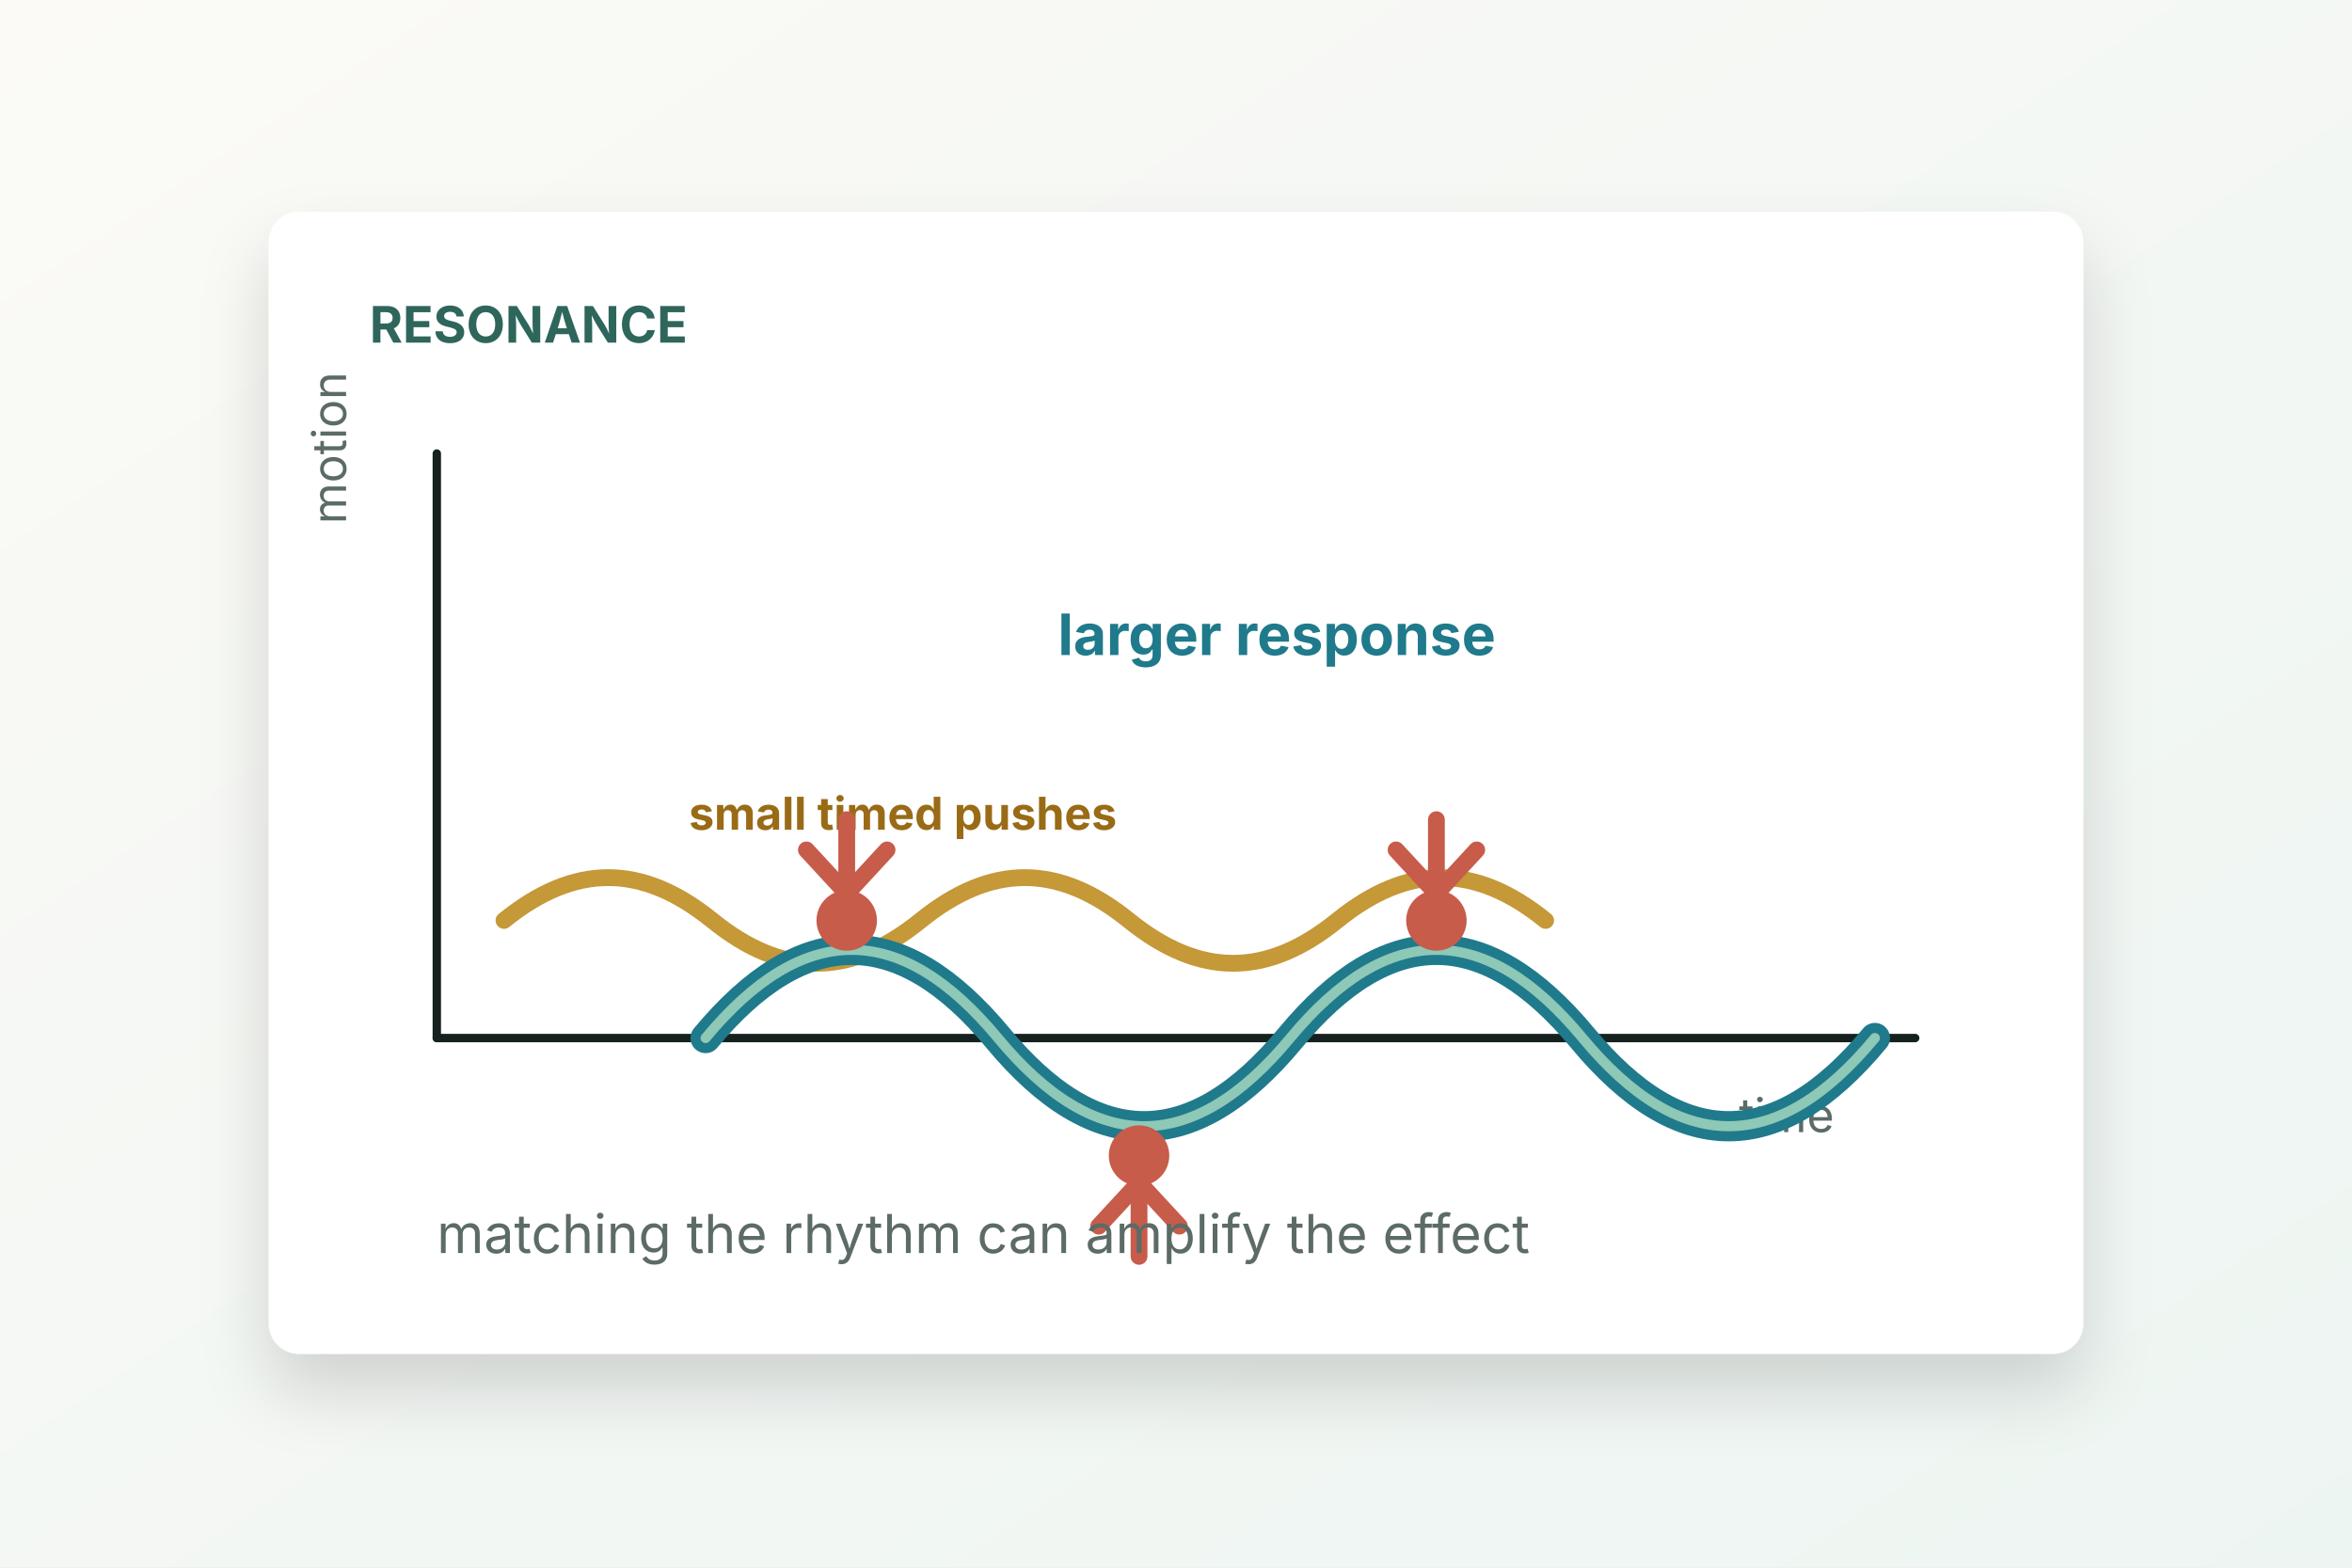
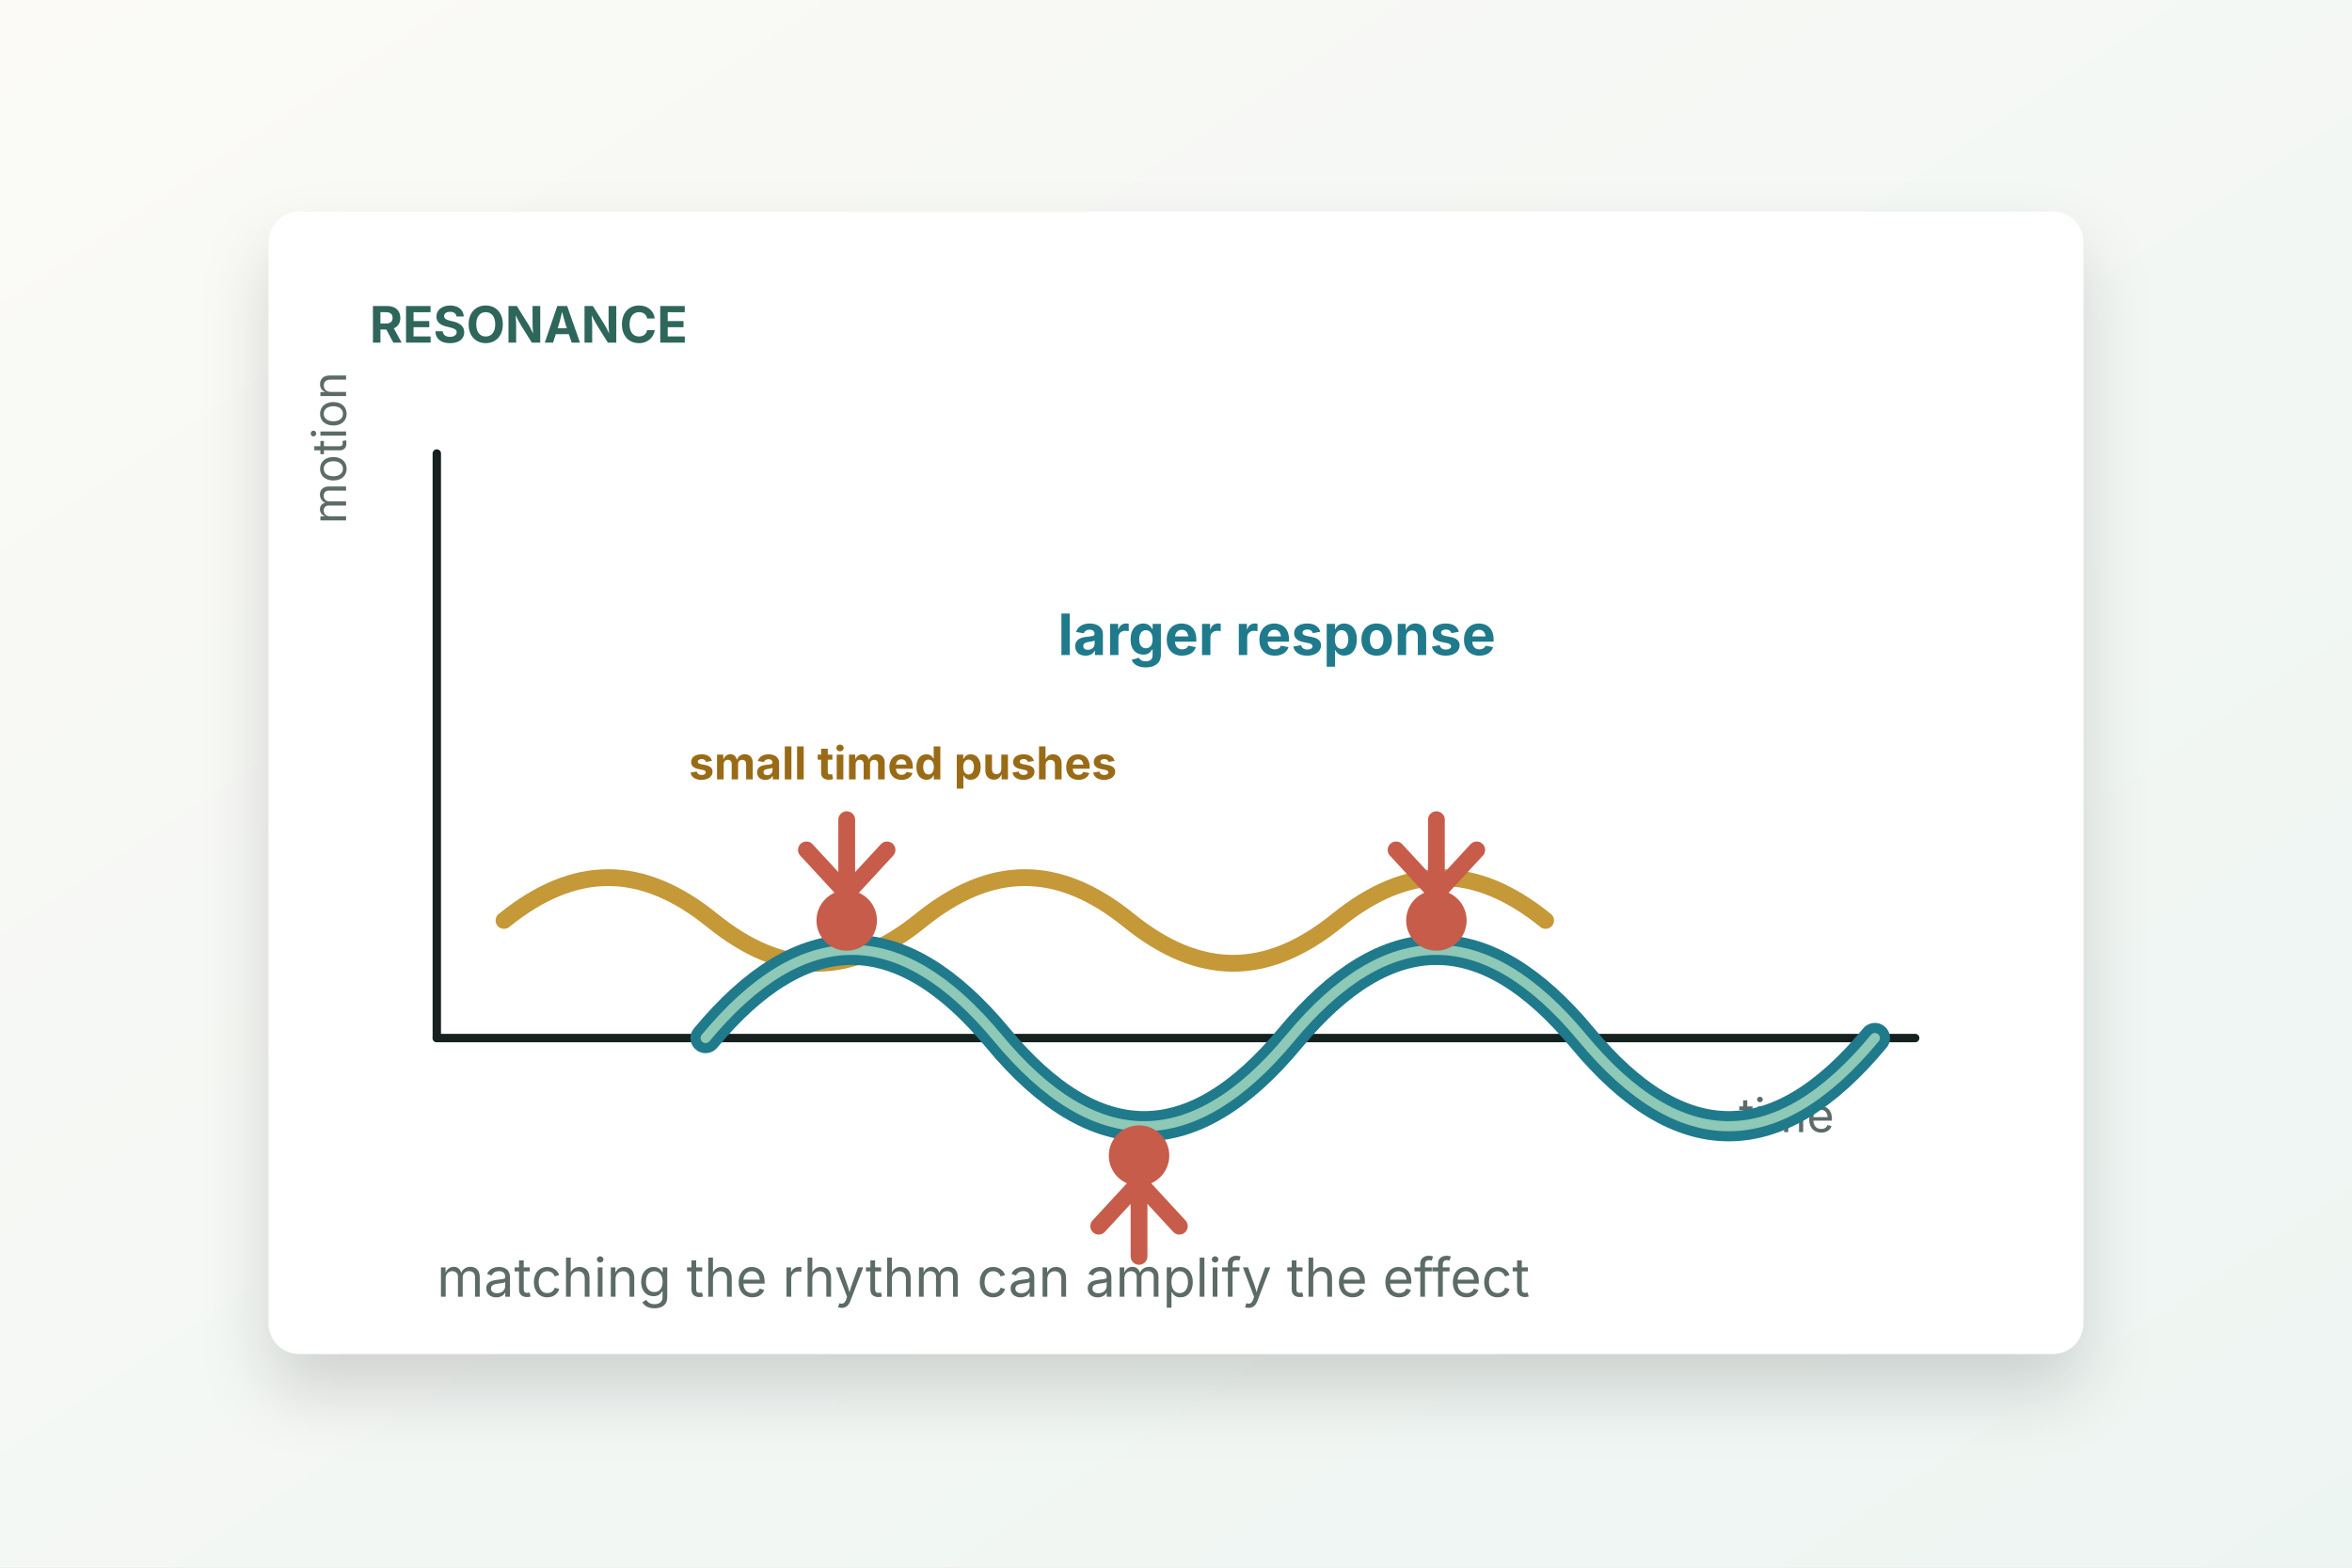
<svg xmlns="http://www.w3.org/2000/svg" viewBox="0 0 1400 933" role="img" aria-labelledby="title desc">
  <defs>
    <linearGradient id="bg" x1="0" x2="1" y1="0" y2="1">
      <stop offset="0" stop-color="#fbfaf6" />
      <stop offset="1" stop-color="#edf5f2" />
    </linearGradient>
    <filter id="shadow" x="-20%" y="-20%" width="140%" height="140%">
      <feDropShadow dx="0" dy="22" stdDeviation="20" flood-color="#16211f" flood-opacity="0.15" />
    </filter>
  </defs>
  <rect width="1400" height="933" fill="url(#bg)" />
  <rect x="160" y="126" width="1080" height="680" rx="18" fill="#fff" filter="url(#shadow)" />
  <text x="220" y="204" fill="#2f665b" font-family="Inter, Arial, sans-serif" font-size="30" font-weight="700">RESONANCE</text>
  <line x1="260" y1="618" x2="1140" y2="618" stroke="#16211f" stroke-width="5" stroke-linecap="round" />
  <line x1="260" y1="618" x2="260" y2="270" stroke="#16211f" stroke-width="5" stroke-linecap="round" />
  <text x="1035" y="674" fill="#5c6b66" font-family="Inter, Arial, sans-serif" font-size="28">time</text>
  <text x="206" y="312" fill="#5c6b66" font-family="Inter, Arial, sans-serif" font-size="28" transform="rotate(-90 206 312)">motion</text>
  <path d="M300 548 C 342 514, 382 514, 424 548 C 466 582, 506 582, 548 548 C 590 514, 630 514, 672 548 C 714 582, 754 582, 796 548 C 838 514, 878 514, 920 548" fill="none" stroke="#c59838" stroke-width="10" stroke-linecap="round" />
-   <text x="410" y="494" fill="#9a6b16" font-family="Inter, Arial, sans-serif" font-size="27" font-weight="700">small timed pushes</text>
+   <text x="410" y="464" fill="#9a6b16" font-family="Inter, Arial, sans-serif" font-size="27" font-weight="700">small timed pushes</text>
  <path d="M420 618 C 478 548, 536 548, 594 618 C 652 688, 710 688, 768 618 C 826 548, 884 548, 942 618 C 1000 688, 1058 688, 1116 618" fill="none" stroke="#1f7a8c" stroke-width="18" stroke-linecap="round" />
  <path d="M420 618 C 478 548, 536 548, 594 618 C 652 688, 710 688, 768 618 C 826 548, 884 548, 942 618 C 1000 688, 1058 688, 1116 618" fill="none" stroke="#8ec8b6" stroke-width="6" stroke-linecap="round" />
  <text x="760" y="390" text-anchor="middle" fill="#1f7a8c" font-family="Inter, Arial, sans-serif" font-size="34" font-weight="700">larger response</text>
  <circle cx="504" cy="548" r="18" fill="#c75c4a" />
  <circle cx="678" cy="688" r="18" fill="#c75c4a" />
  <circle cx="855" cy="548" r="18" fill="#c75c4a" />
  <path d="M504 488 V532" stroke="#c75c4a" stroke-width="10" stroke-linecap="round" />
  <path d="M504 532 L480 506 M504 532 L528 506" stroke="#c75c4a" stroke-width="10" stroke-linecap="round" stroke-linejoin="round" />
  <path d="M678 748 V704" stroke="#c75c4a" stroke-width="10" stroke-linecap="round" />
  <path d="M678 704 L654 730 M678 704 L702 730" stroke="#c75c4a" stroke-width="10" stroke-linecap="round" stroke-linejoin="round" />
  <path d="M855 488 V532" stroke="#c75c4a" stroke-width="10" stroke-linecap="round" />
  <path d="M855 532 L831 506 M855 532 L879 506" stroke="#c75c4a" stroke-width="10" stroke-linecap="round" stroke-linejoin="round" />
-   <text x="260" y="746" fill="#5c6b66" font-family="Inter, Arial, sans-serif" font-size="32">matching the rhythm can amplify the effect</text>
+   <text x="260" y="772" fill="#5c6b66" font-family="Inter, Arial, sans-serif" font-size="32">matching the rhythm can amplify the effect</text>
</svg>
